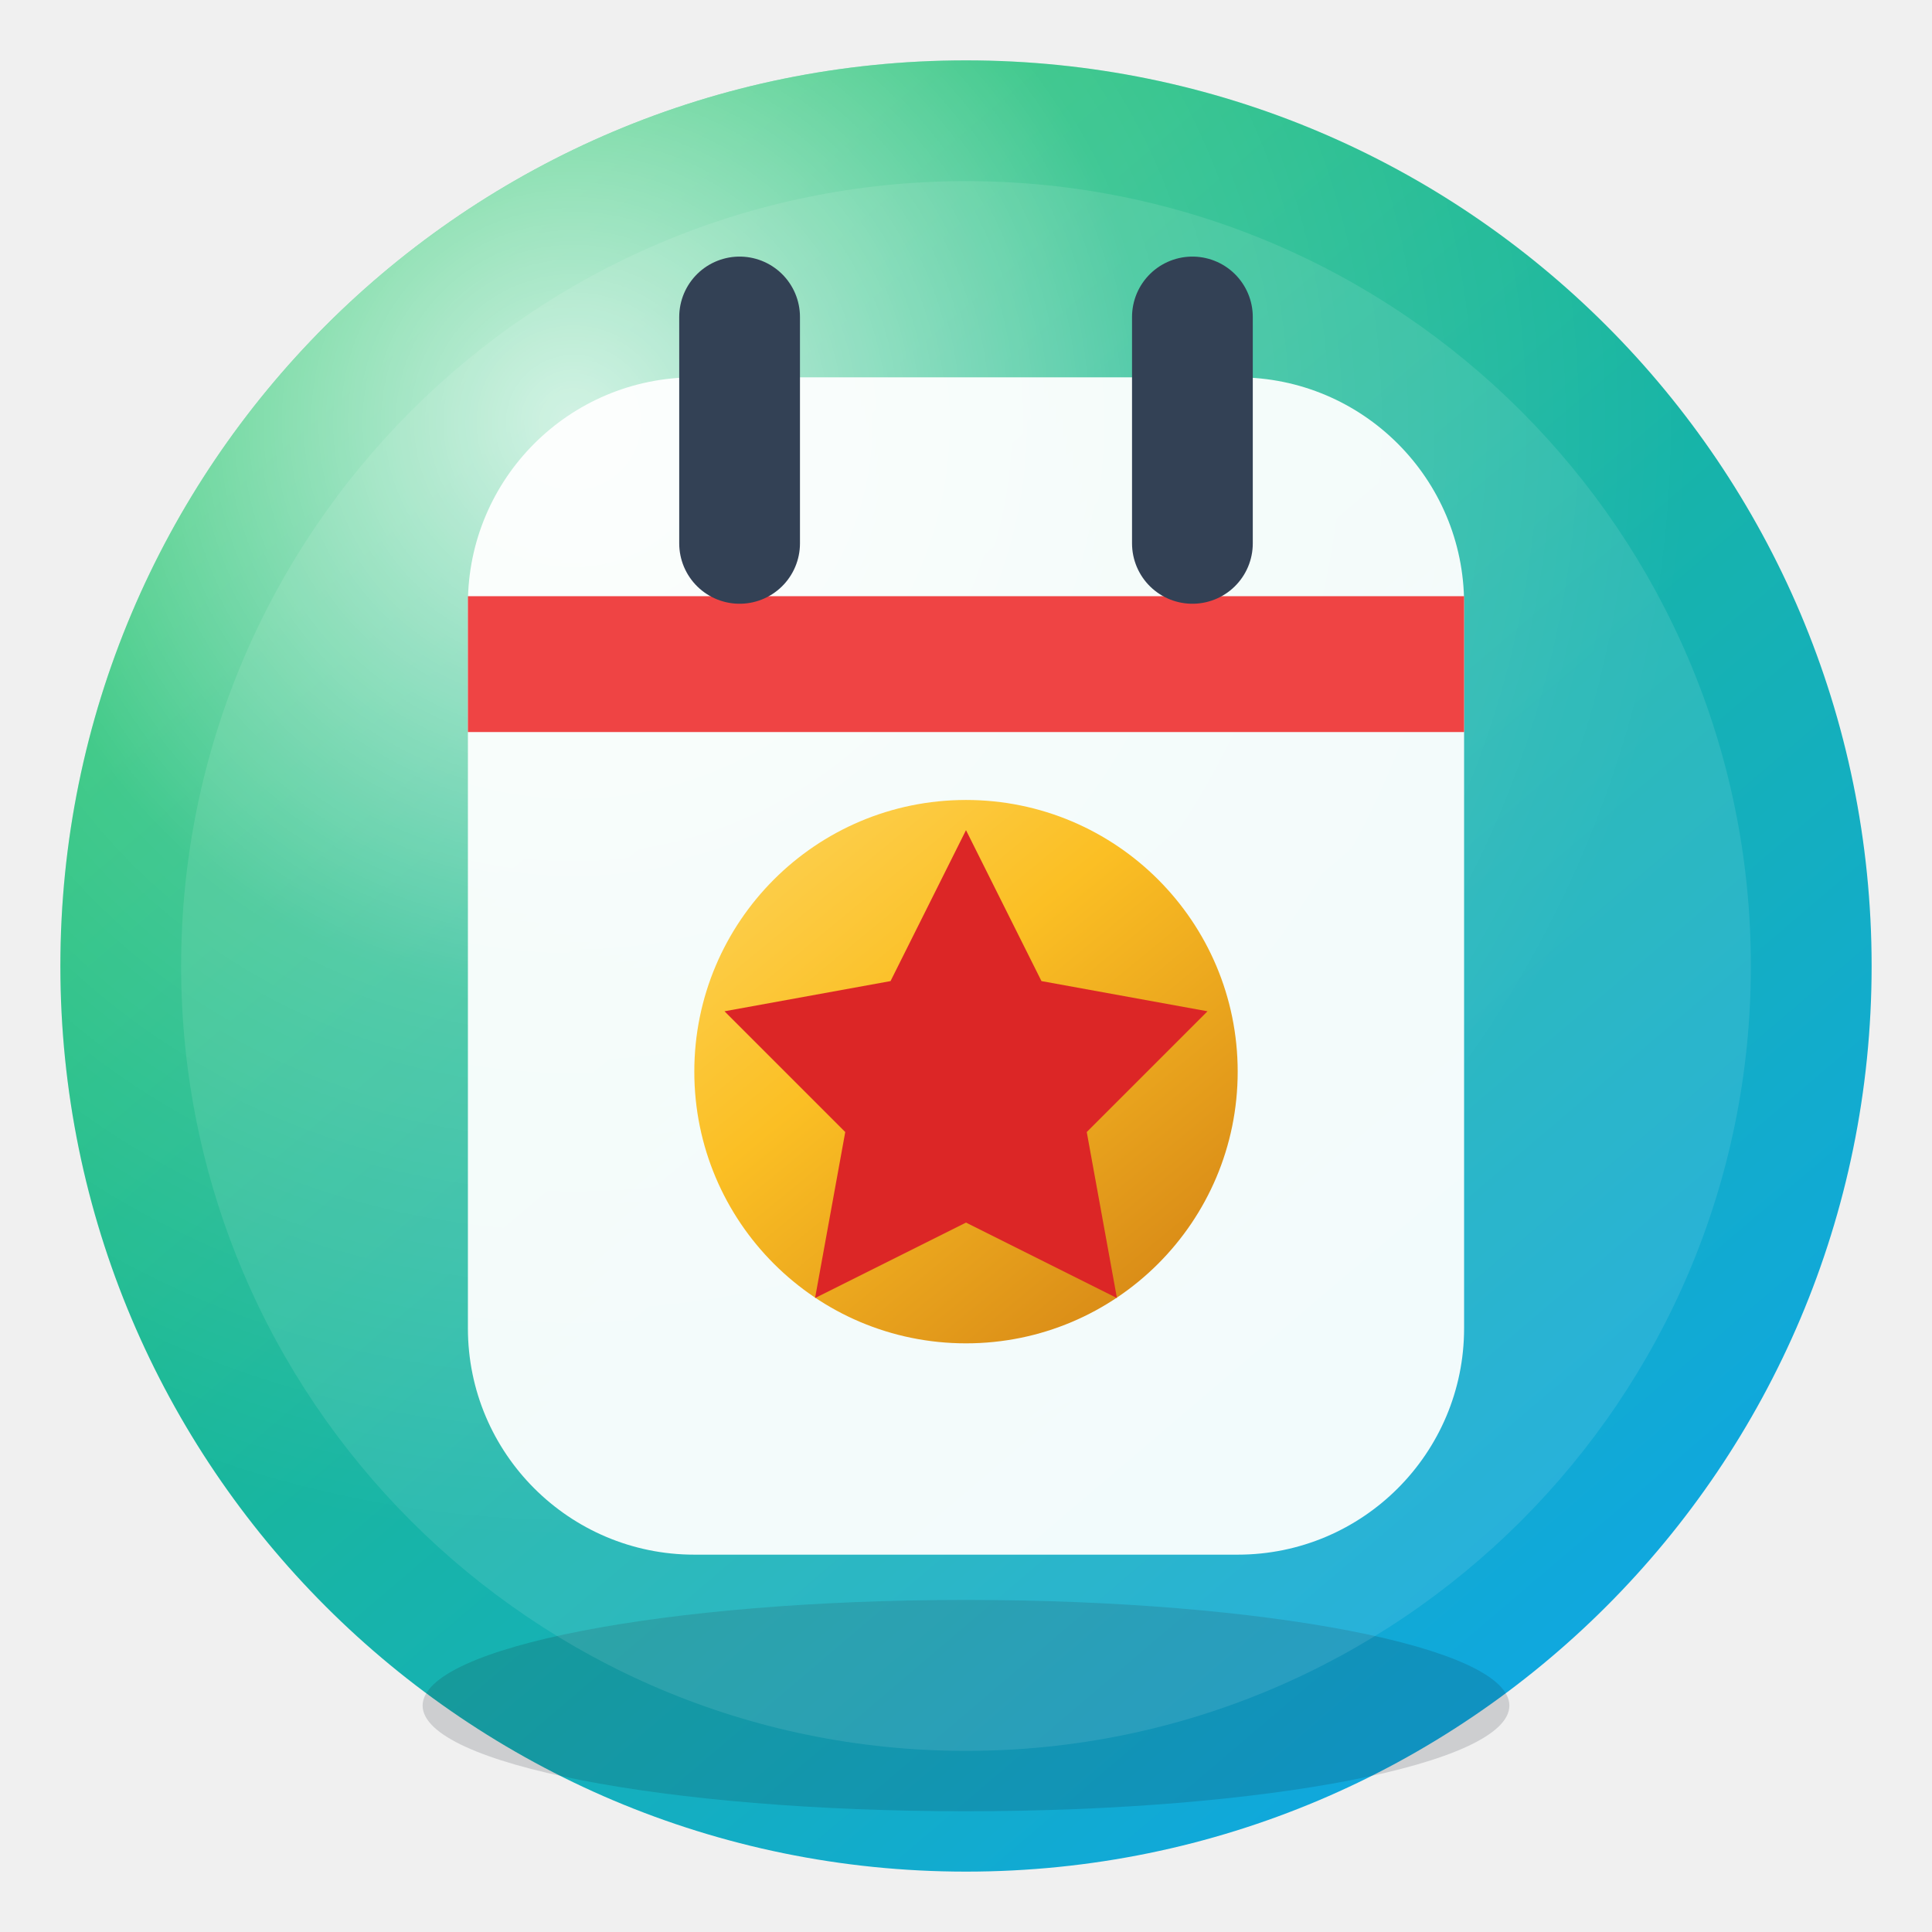
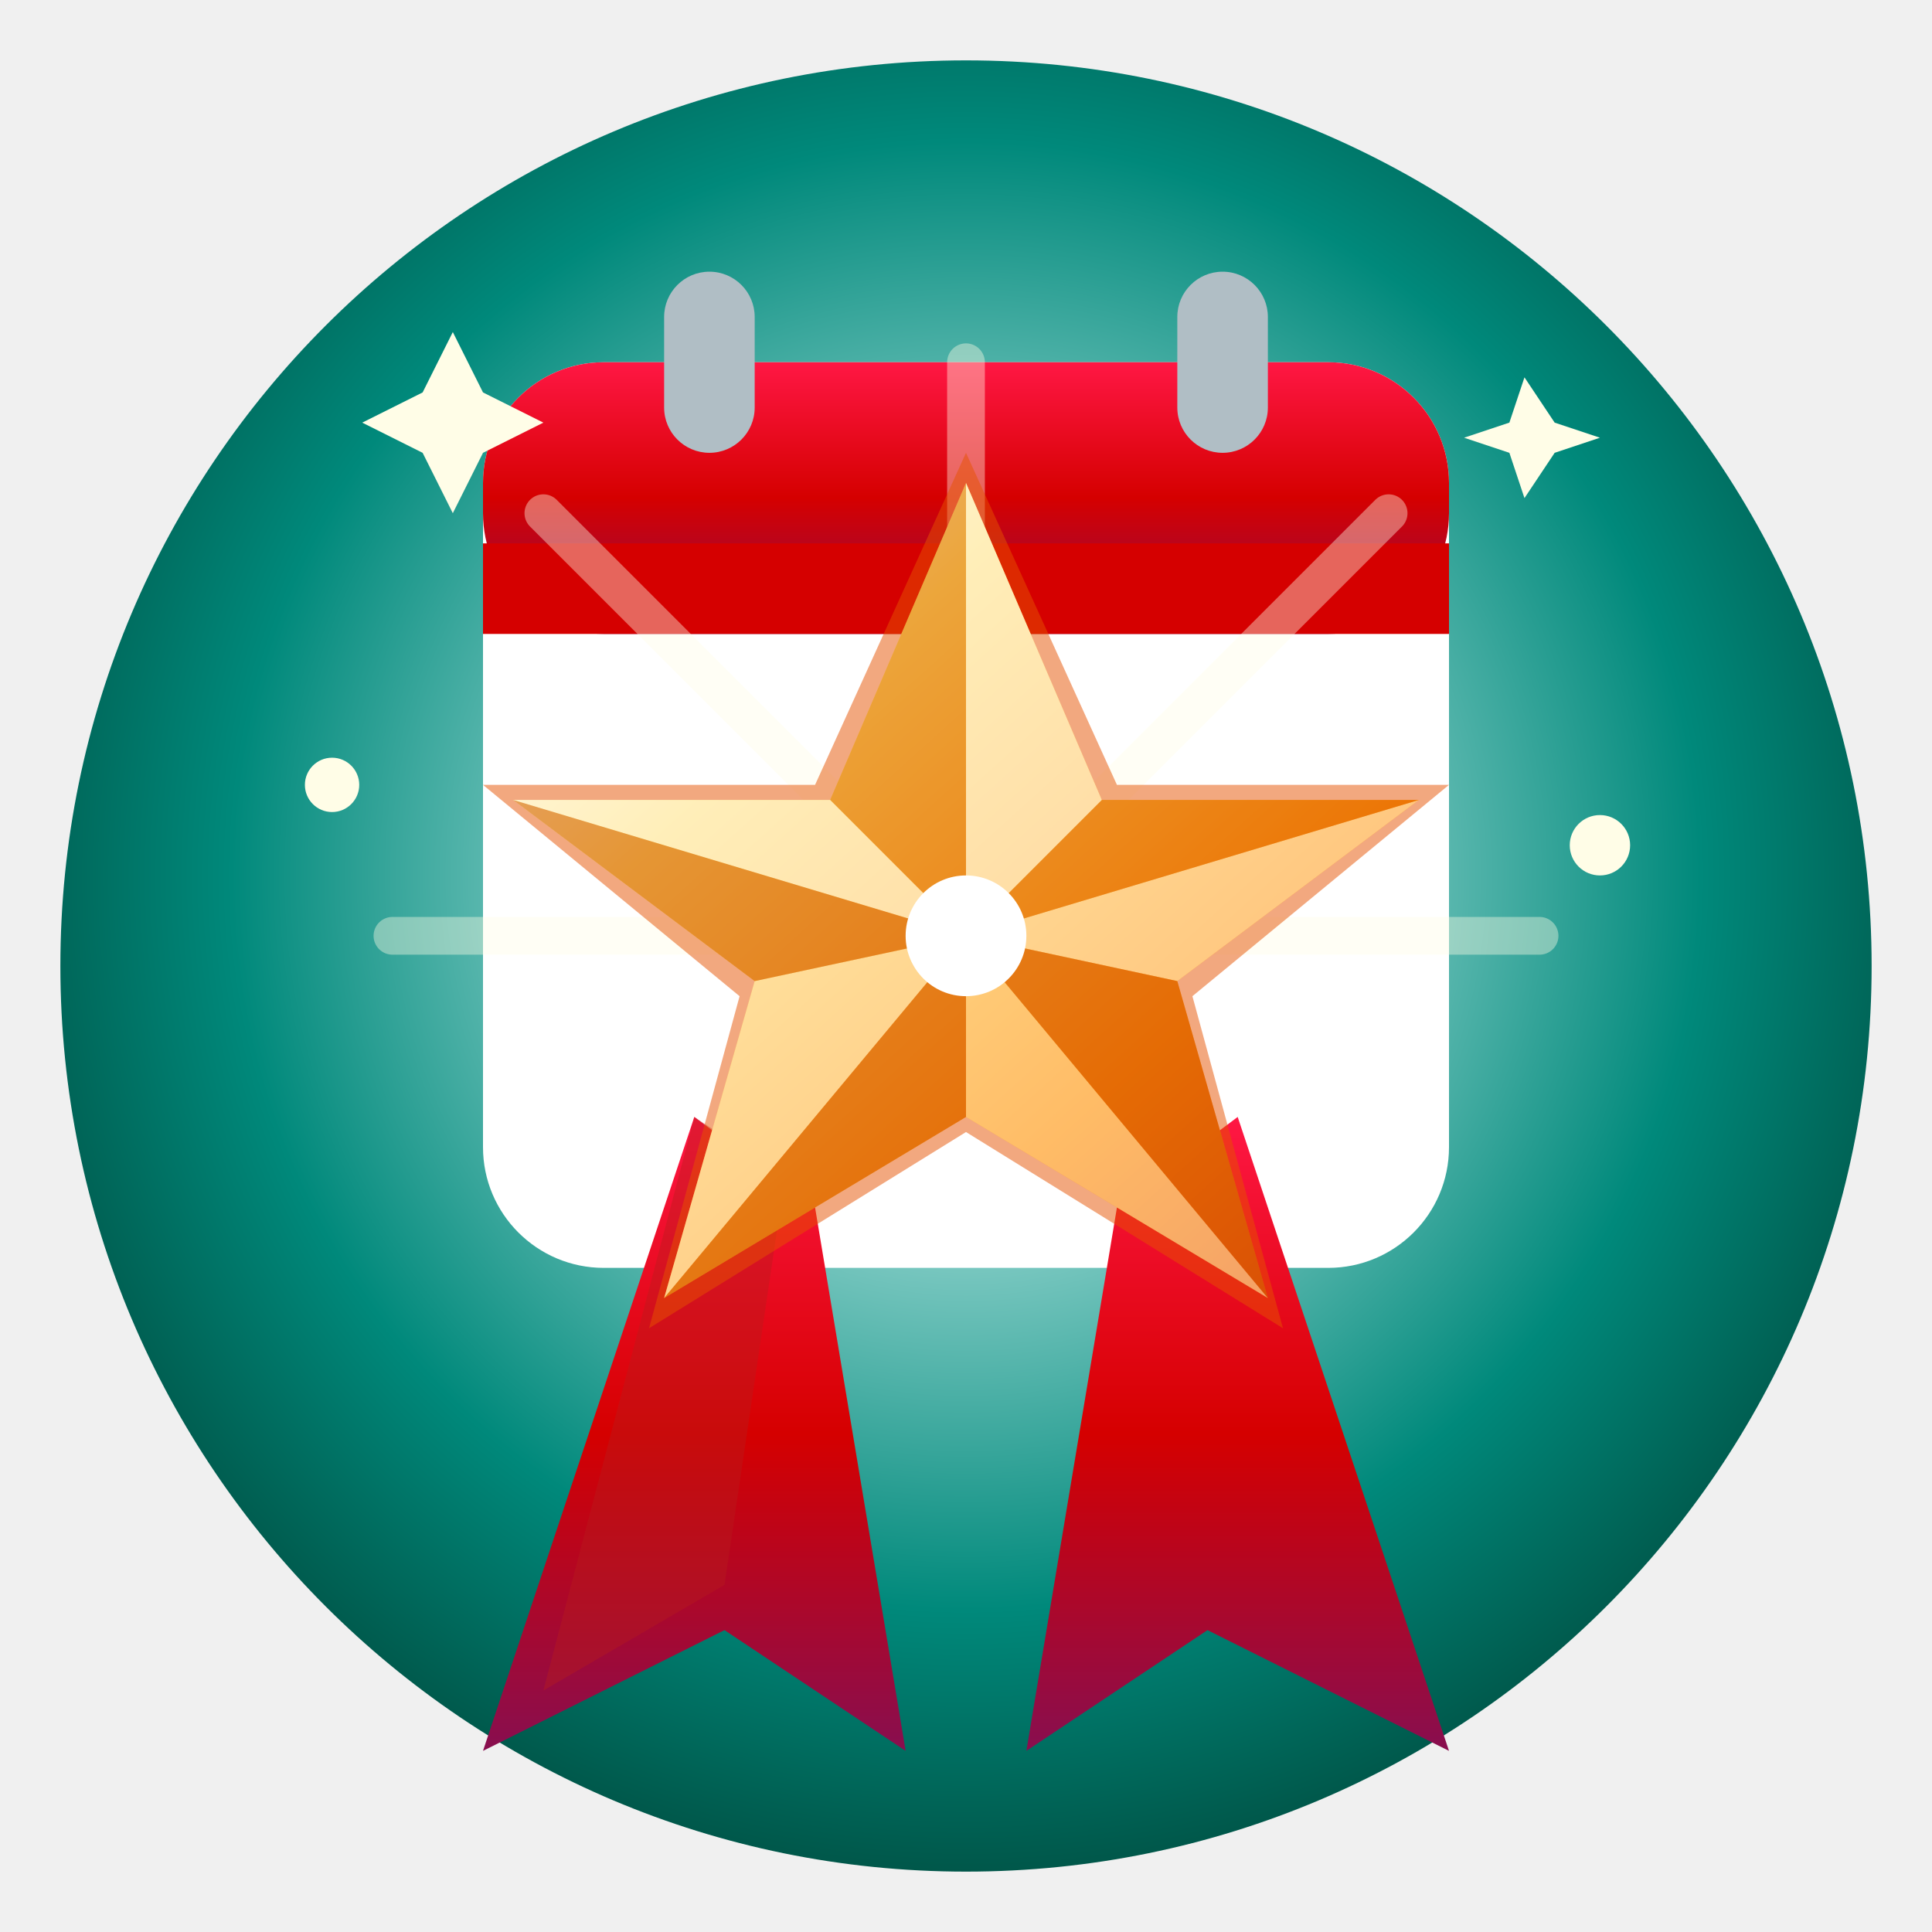
- <svg xmlns="http://www.w3.org/2000/svg" viewBox="0 0 128 128">
+ <svg xmlns="http://www.w3.org/2000/svg" viewBox="0 0 128 128" role="img" aria-label="Today Special Star Badge">
  <defs>
-     <linearGradient id="bg" x1="18" y1="10" x2="110" y2="118" gradientUnits="userSpaceOnUse">
-       <stop stop-color="#22C55E" />
-       <stop offset="1" stop-color="#0EA5E9" />
+     <radialGradient id="specialBg" cx="50%" cy="45%" r="58%">
+       <stop offset="0%" stop-color="#E0F2F1" />
+       <stop offset="35%" stop-color="#80CBC4" />
+       <stop offset="70%" stop-color="#00897B" />
+       <stop offset="100%" stop-color="#004D40" />
+     </radialGradient>
+     <linearGradient id="starGold" x1="0%" y1="0%" x2="100%" y2="100%">
+       <stop offset="0%" stop-color="#FFFDE7" />
+       <stop offset="30%" stop-color="#FFD54F" />
+       <stop offset="70%" stop-color="#FF8F00" />
+       <stop offset="100%" stop-color="#E65100" />
    </linearGradient>
-     <radialGradient id="shine" cx="38" cy="28" r="74" gradientUnits="userSpaceOnUse">
-       <stop stop-color="#FFFFFF" stop-opacity="0.78" />
-       <stop offset="0.52" stop-color="#FFFFFF" stop-opacity="0.16" />
-       <stop offset="1" stop-color="#FFFFFF" stop-opacity="0" />
+     <linearGradient id="ribbonRed" x1="0%" y1="0%" x2="0%" y2="100%">
+       <stop offset="0%" stop-color="#FF1744" />
+       <stop offset="50%" stop-color="#D50000" />
+       <stop offset="100%" stop-color="#880E4F" />
+     </linearGradient>
+     <radialGradient id="starCore" cx="40%" cy="40%" r="60%">
+       <stop offset="0%" stop-color="#FFFFFF" />
+       <stop offset="40%" stop-color="#FFF9C4" />
+       <stop offset="85%" stop-color="#FFD54F" />
+       <stop offset="100%" stop-color="#FFA000" />
    </radialGradient>
-     <linearGradient id="gold" x1="31" y1="25" x2="96" y2="104" gradientUnits="userSpaceOnUse">
-       <stop stop-color="#FFF7B2" />
-       <stop offset="0.5" stop-color="#FBBF24" />
-       <stop offset="1" stop-color="#B45309" />
-     </linearGradient>
-     <linearGradient id="silver" x1="28" y1="22" x2="101" y2="105" gradientUnits="userSpaceOnUse">
-       <stop stop-color="#FFFFFF" />
-       <stop offset="0.55" stop-color="#D8E3F0" />
-       <stop offset="1" stop-color="#7C8EA5" />
-     </linearGradient>
-     <linearGradient id="green" x1="21" y1="25" x2="105" y2="105" gradientUnits="userSpaceOnUse">
-       <stop stop-color="#BBF7D0" />
-       <stop offset="0.55" stop-color="#22C55E" />
-       <stop offset="1" stop-color="#166534" />
-     </linearGradient>
-     <linearGradient id="warm" x1="25" y1="18" x2="106" y2="112" gradientUnits="userSpaceOnUse">
-       <stop stop-color="#FED7AA" />
-       <stop offset="0.48" stop-color="#FB923C" />
-       <stop offset="1" stop-color="#B91C1C" />
-     </linearGradient>
-     <linearGradient id="blue" x1="24" y1="18" x2="106" y2="112" gradientUnits="userSpaceOnUse">
-       <stop stop-color="#BAE6FD" />
-       <stop offset="0.5" stop-color="#38BDF8" />
-       <stop offset="1" stop-color="#1D4ED8" />
-     </linearGradient>
  </defs>
-   <circle cx="64" cy="64" r="60" fill="url(#bg)" />
-   <circle cx="64" cy="64" r="60" fill="url(#shine)" />
-   <ellipse cx="64" cy="113" rx="36" ry="7" fill="#111827" opacity="0.16" />
-   <circle cx="64" cy="64" r="52" fill="#FFFFFF" opacity="0.10" />
-   <rect x="31" y="25" width="66" height="78" rx="15" fill="#fff" opacity=".94" />
-   <path d="M31 44h66" stroke="#EF4444" stroke-width="9" />
-   <path d="M49 21v15M79 21v15" stroke="#334155" stroke-width="8" stroke-linecap="round" />
-   <circle cx="64" cy="71" r="18" fill="url(#gold)" />
-   <path d="m64 55 5 10 11 2-8 8 2 11-10-5-10 5 2-11-8-8 11-2z" fill="#DC2626" />
+   <circle cx="64" cy="64" r="60" fill="url(#specialBg)" />
+   <g transform="translate(64, 48)">
+     <rect x="-32" y="-24" width="64" height="60" rx="8" fill="#FFFFFF" />
+     <rect x="-32" y="-24" width="64" height="18" rx="8" fill="url(#ribbonRed)" />
+     <rect x="-32" y="-12" width="64" height="6" fill="#D50000" />
+     <rect x="-20" y="-30" width="6" height="12" rx="3" fill="#B0BEC5" />
+     <rect x="14" y="-30" width="6" height="12" rx="3" fill="#B0BEC5" />
+   </g>
+   <polygon points="46,74 32,116 48,108 60,116 54,80" fill="url(#ribbonRed)" />
+   <polygon points="82,74 96,116 80,108 68,116 74,80" fill="url(#ribbonRed)" />
+   <polygon points="46,74 36,112 48,105 52,78" fill="#B71C1C" opacity="0.4" />
+   <g opacity="0.4" stroke="#FFFDE7" stroke-width="2.5" stroke-linecap="round">
+     <line x1="64" y1="62" x2="64" y2="24" />
+     <line x1="64" y1="62" x2="36" y2="34" />
+     <line x1="64" y1="62" x2="92" y2="34" />
+     <line x1="64" y1="62" x2="26" y2="62" />
+     <line x1="64" y1="62" x2="102" y2="62" />
+   </g>
+   <g transform="translate(64, 62)">
+     <polygon points="0,-32 10,-10 32,-10 15,4 21,26 0,13 -21,26 -15,4 -32,-10 -10,-10" fill="#E65100" opacity="0.5" />
+     <polygon points="0,-30 9,-9 30,-9 14,3 20,24 0,12 -20,24 -14,3 -30,-9 -9,-9" fill="url(#starGold)" />
+     <polygon points="0,-30 0,0 9,-9" fill="#FFFFFF" opacity="0.6" />
+     <polygon points="0,-30 0,0 -9,-9" fill="#BF360C" opacity="0.3" />
+     <polygon points="30,-9 0,0 14,3" fill="#FFFFFF" opacity="0.5" />
+     <polygon points="30,-9 0,0 9,-9" fill="#BF360C" opacity="0.3" />
+     <polygon points="20,24 0,0 0,12" fill="#FFFFFF" opacity="0.4" />
+     <polygon points="20,24 0,0 14,3" fill="#BF360C" opacity="0.4" />
+     <polygon points="-20,24 0,0 -14,3" fill="#FFFFFF" opacity="0.5" />
+     <polygon points="-20,24 0,0 0,12" fill="#BF360C" opacity="0.4" />
+     <polygon points="-30,-9 0,0 -9,-9" fill="#FFFFFF" opacity="0.6" />
+     <polygon points="-30,-9 0,0 -14,3" fill="#BF360C" opacity="0.4" />
+     <circle cx="0" cy="0" r="4" fill="#FFFFFF" />
+   </g>
+   <g fill="#FFFDE7">
+     <polygon points="28,26 30,22 32,26 36,28 32,30 30,34 28,30 24,28" />
+     <polygon points="100,28 101,25 103,28 106,29 103,30 101,33 100,30 97,29" />
+     <circle cx="22" cy="52" r="1.8" />
+     <circle cx="106" cy="56" r="2" />
+   </g>
</svg>
